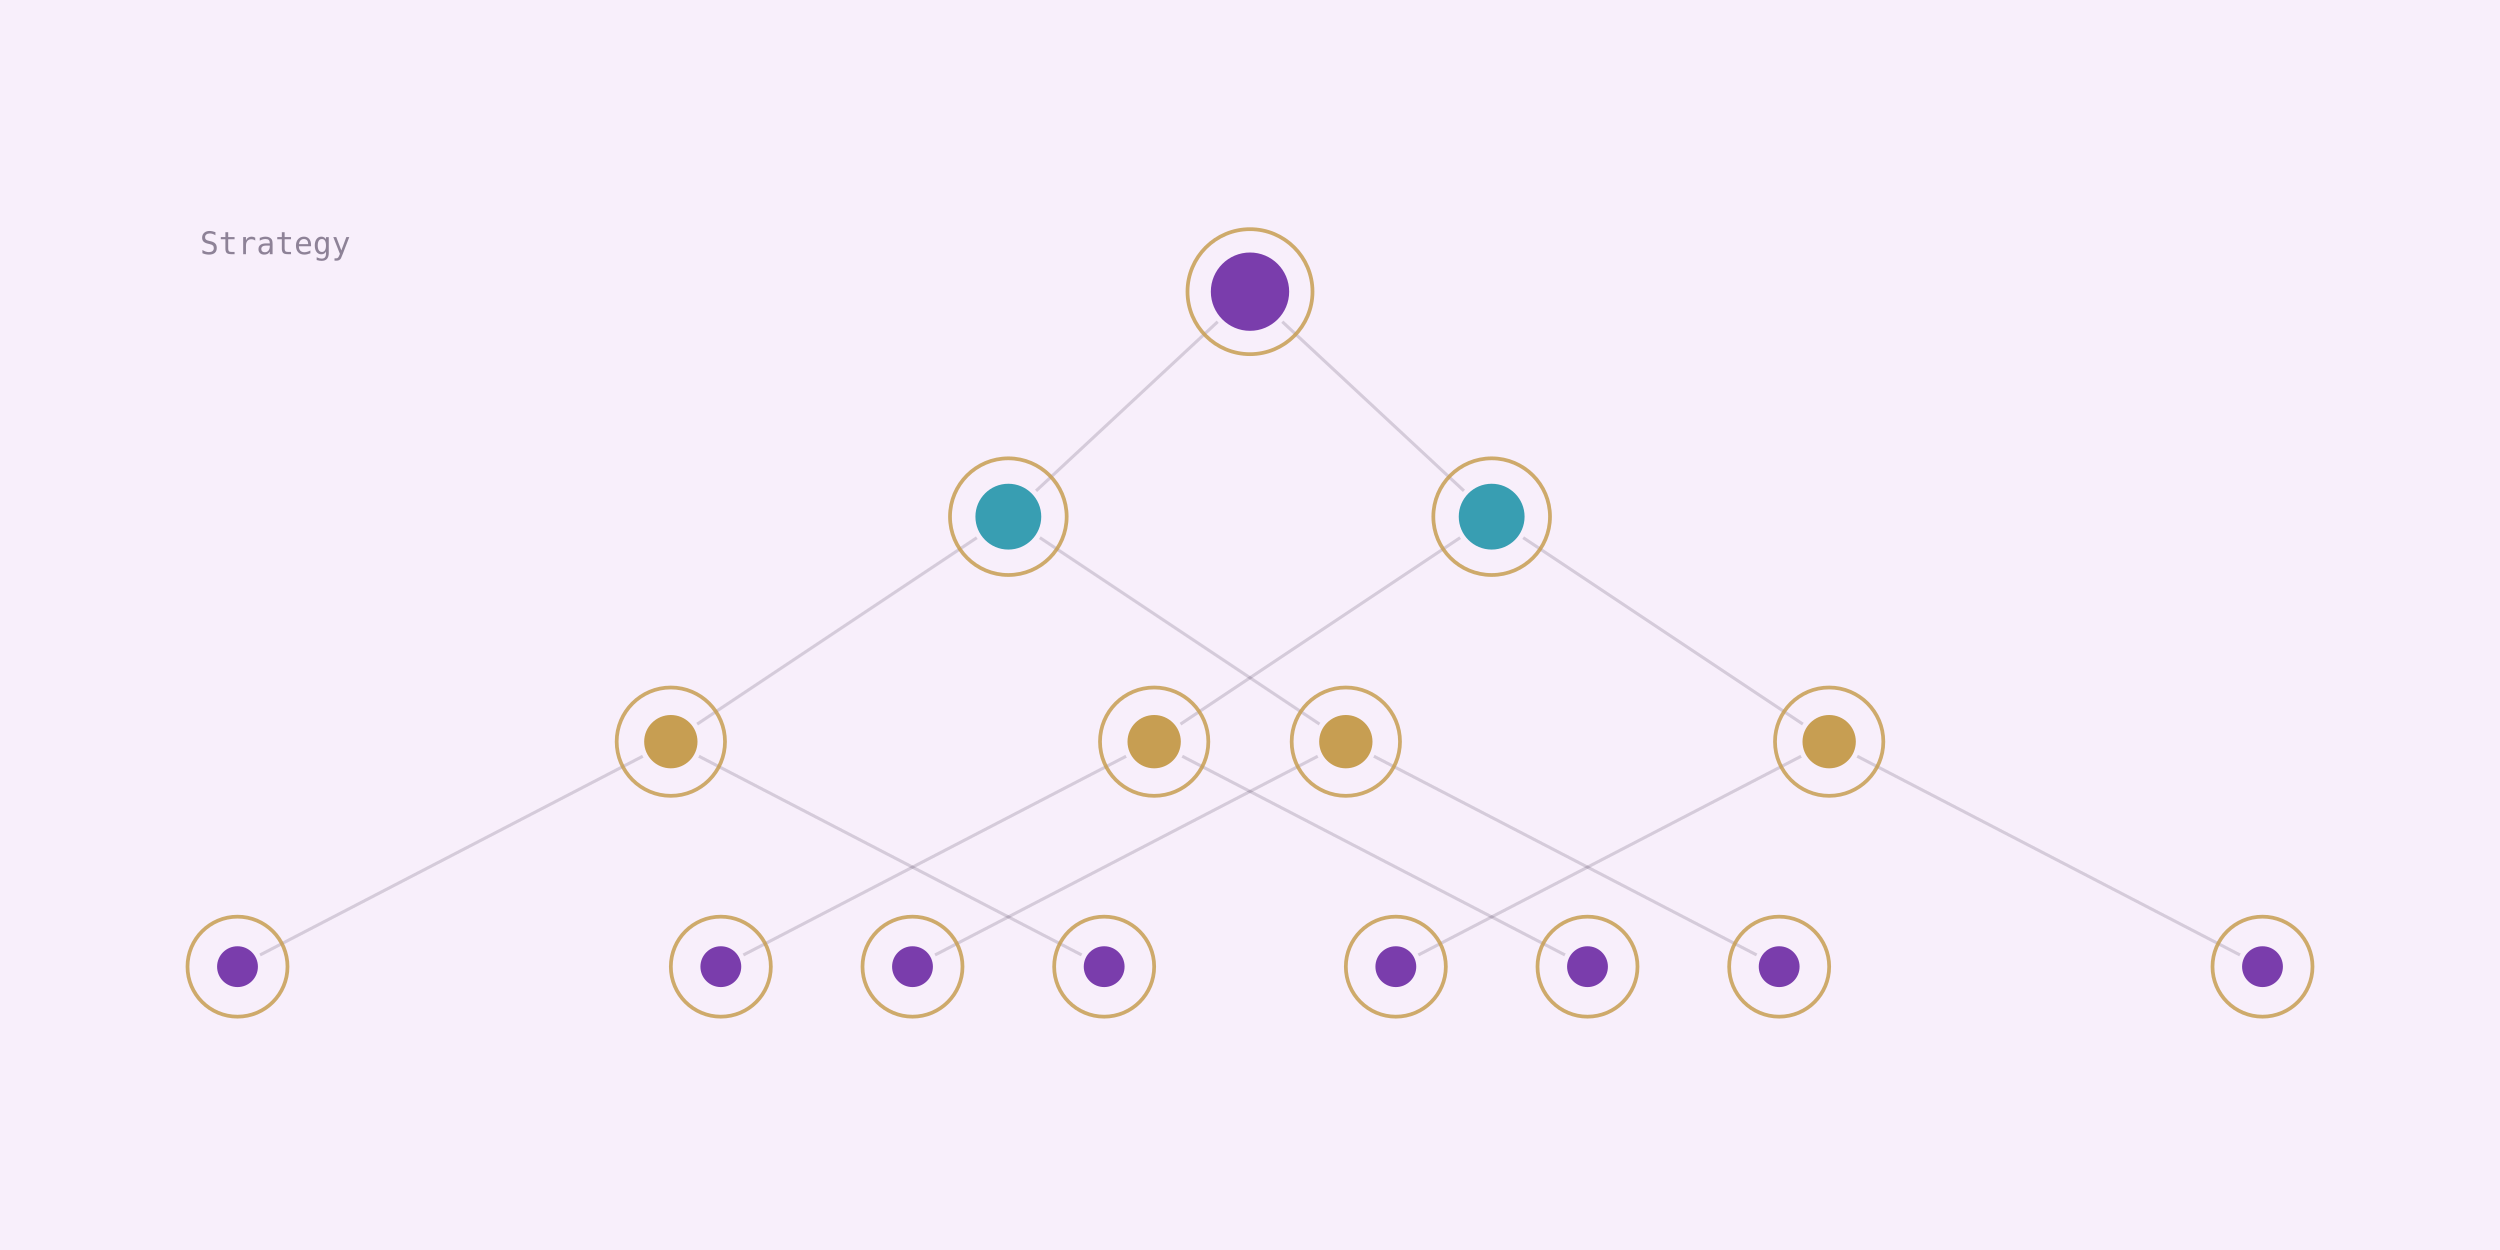
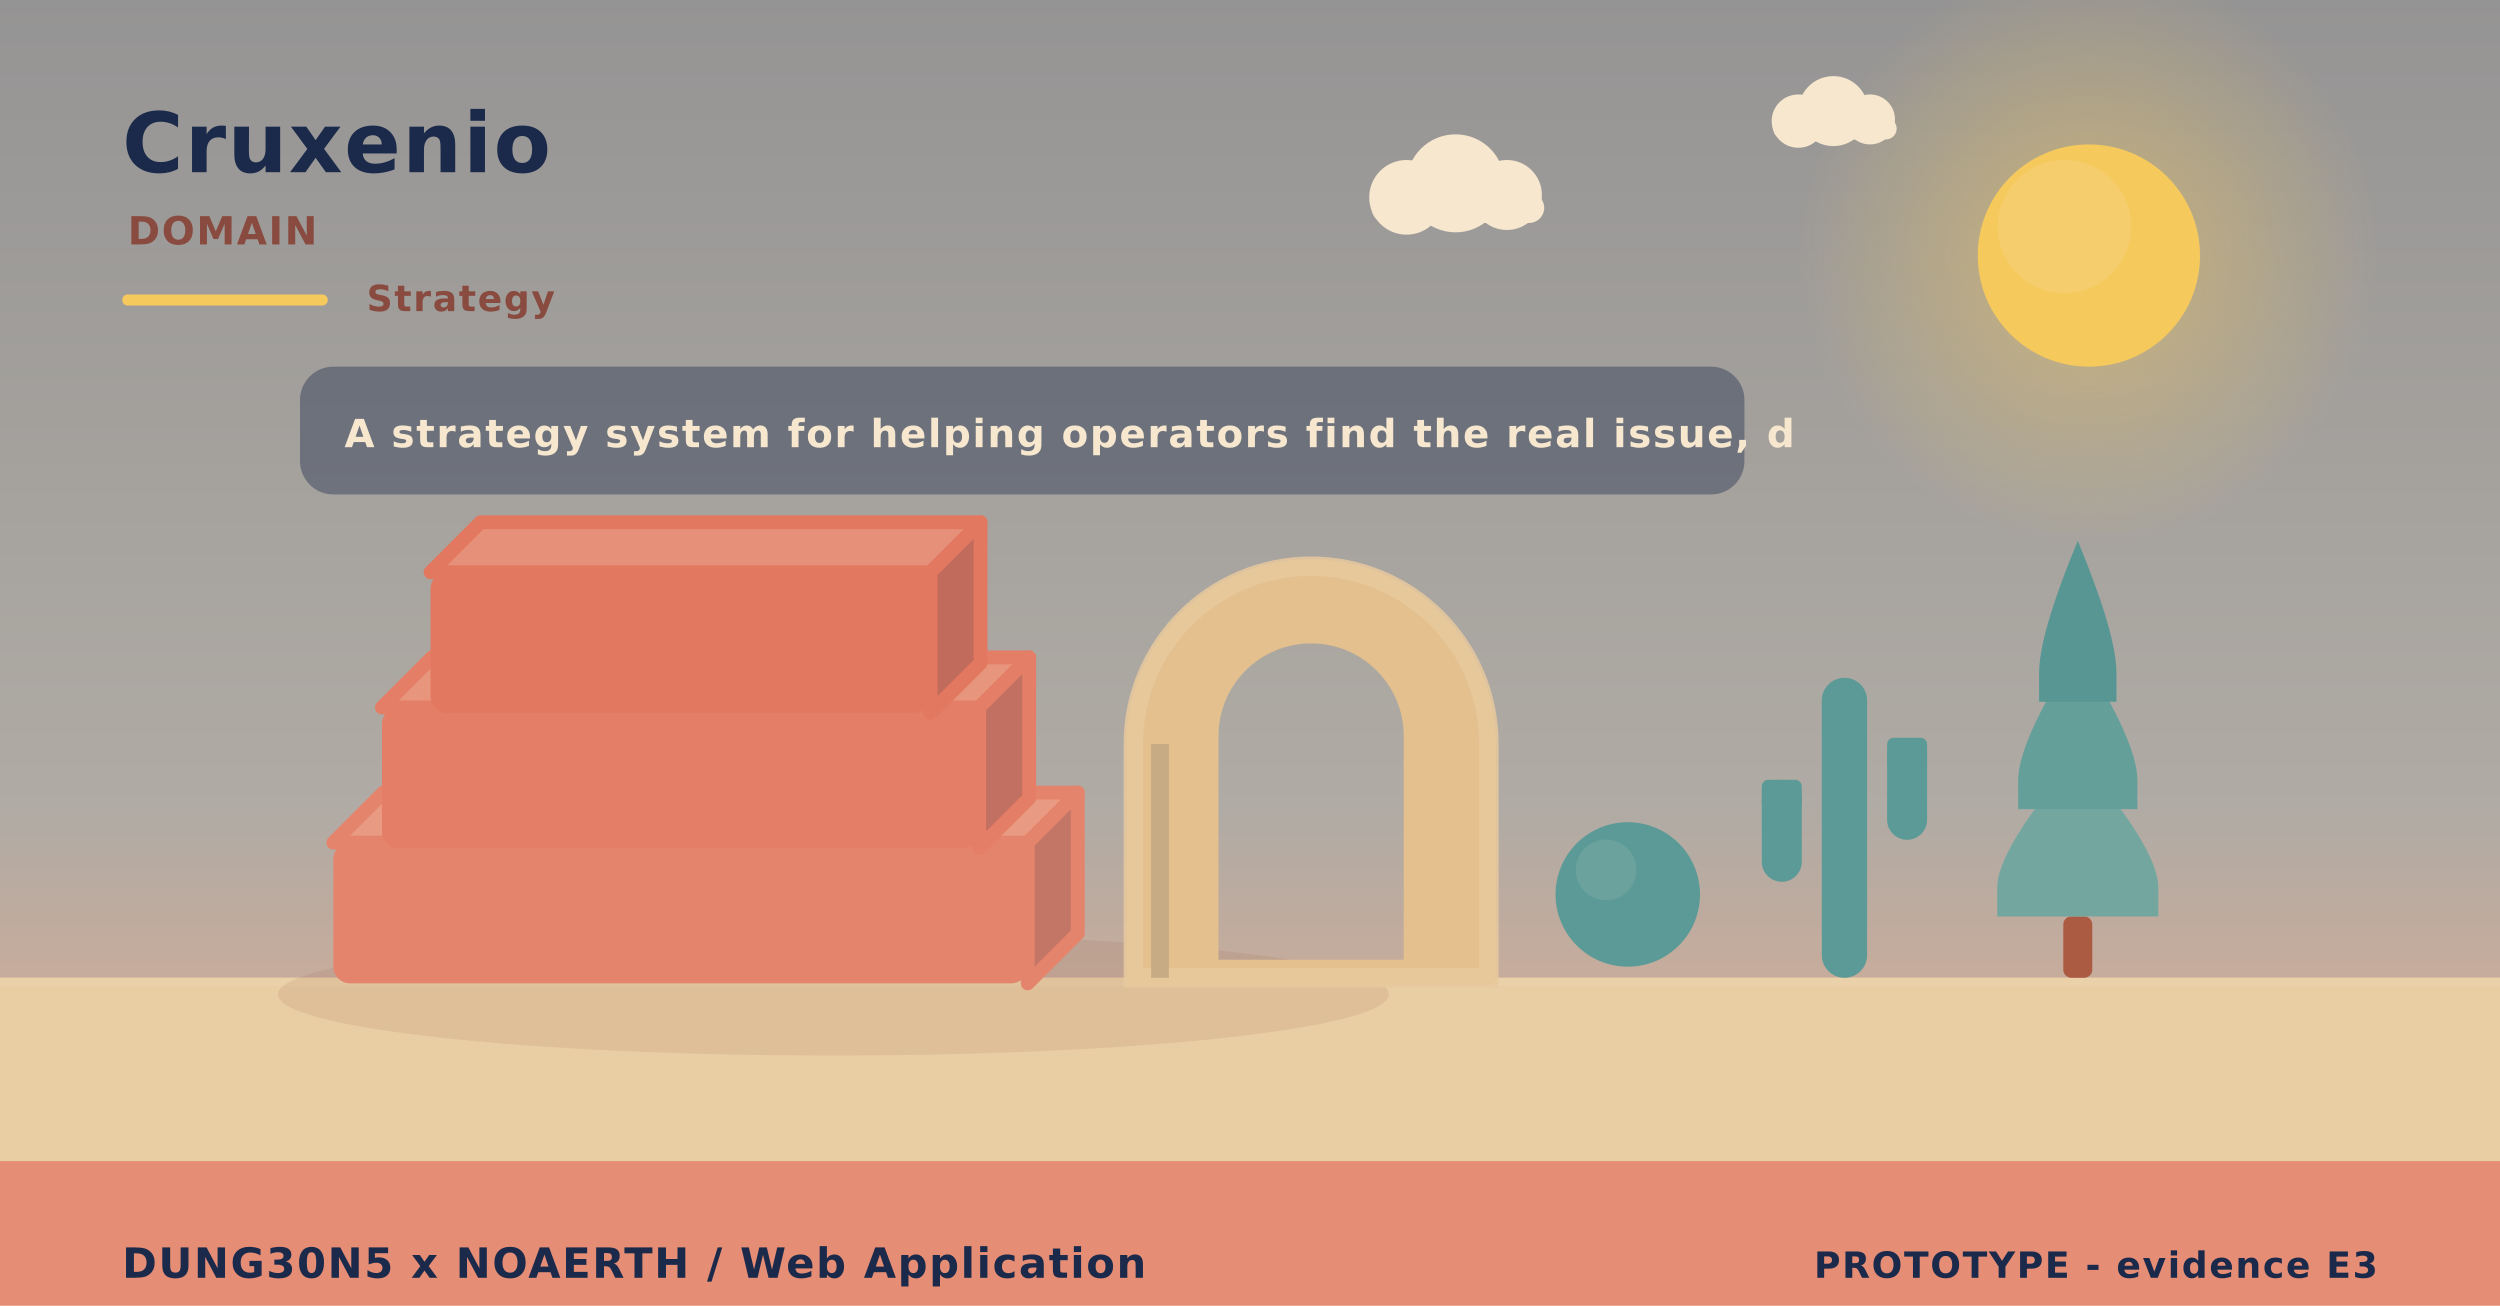
- <svg xmlns="http://www.w3.org/2000/svg" viewBox="0 0 1200 600" width="1200" height="600" role="img" aria-label="Cruxenio domain model">
-   <rect width="1200" height="600" fill="#f8effb" />
-   <defs>
-     <linearGradient id="gd" x1="0" y1="0" x2="1" y2="1">
-       <stop offset="0%" stop-color="#7a3dac" />
-       <stop offset="100%" stop-color="#389eb2" />
-     </linearGradient>
-   </defs>
-   <line x1="600.00" y1="140.00" x2="716.00" y2="248.00" stroke="rgba(37,22,52,0.300)" stroke-width="1.50" opacity="0.55" />
-   <line x1="600.00" y1="140.00" x2="484.00" y2="248.00" stroke="rgba(37,22,52,0.300)" stroke-width="1.50" opacity="0.55" />
-   <line x1="716.00" y1="248.00" x2="878.00" y2="356.00" stroke="rgba(37,22,52,0.300)" stroke-width="1.50" opacity="0.55" />
-   <line x1="716.00" y1="248.00" x2="554.00" y2="356.00" stroke="rgba(37,22,52,0.300)" stroke-width="1.50" opacity="0.55" />
-   <line x1="484.00" y1="248.00" x2="646.00" y2="356.00" stroke="rgba(37,22,52,0.300)" stroke-width="1.50" opacity="0.55" />
-   <line x1="484.00" y1="248.00" x2="322.00" y2="356.00" stroke="rgba(37,22,52,0.300)" stroke-width="1.50" opacity="0.55" />
-   <line x1="878.00" y1="356.00" x2="1086.00" y2="464.00" stroke="rgba(37,22,52,0.300)" stroke-width="1.50" opacity="0.55" />
-   <line x1="878.00" y1="356.00" x2="670.00" y2="464.00" stroke="rgba(37,22,52,0.300)" stroke-width="1.50" opacity="0.55" />
-   <line x1="554.00" y1="356.00" x2="762.00" y2="464.00" stroke="rgba(37,22,52,0.300)" stroke-width="1.50" opacity="0.55" />
-   <line x1="554.00" y1="356.00" x2="346.00" y2="464.00" stroke="rgba(37,22,52,0.300)" stroke-width="1.50" opacity="0.55" />
-   <line x1="646.00" y1="356.00" x2="854.00" y2="464.00" stroke="rgba(37,22,52,0.300)" stroke-width="1.50" opacity="0.55" />
-   <line x1="646.00" y1="356.00" x2="438.00" y2="464.00" stroke="rgba(37,22,52,0.300)" stroke-width="1.50" opacity="0.55" />
-   <line x1="322.00" y1="356.00" x2="530.00" y2="464.00" stroke="rgba(37,22,52,0.300)" stroke-width="1.50" opacity="0.55" />
-   <line x1="322.00" y1="356.00" x2="114.00" y2="464.00" stroke="rgba(37,22,52,0.300)" stroke-width="1.50" opacity="0.55" />
-   <circle cx="600.00" cy="140.00" r="20.00" fill="#7a3dac" opacity="1.00" stroke="#f8effb" stroke-width="2.40" />
+ <svg xmlns="http://www.w3.org/2000/svg" width="900" height="470" viewBox="0 0 900 470" role="img" aria-label="Cruxenio - the problem it addresses">
+   <linearGradient id="skym" x1="0" y1="0" x2="0" y2="1">
+     <stop offset="0" stop-color="#959494" />
+     <stop offset="0.62" stop-color="#b0aba4" />
+     <stop offset="1" stop-color="#f3ad8a" />
+   </linearGradient>
+   <rect width="900" height="470" fill="url(#skym)" />
+   <radialGradient id="sunm">
+     <stop offset="0.35" stop-color="#f5c95c" stop-opacity="0.34" />
+     <stop offset="1" stop-color="#f5c95c" stop-opacity="0" />
+   </radialGradient>
+   <circle cx="752" cy="92" r="104" fill="url(#sunm)" />
+   <circle cx="752" cy="92" r="40" fill="#f5c95c" />
+   <circle cx="743.2" cy="81.6" r="24" fill="#f5d27e" opacity="0.5" />
  <g>
-     <circle cx="600.00" cy="140.00" r="30.00" fill="none" stroke="#c79e52" stroke-width="1.80" opacity="0.85" />
-     <animate attributeName="opacity" values="0.25;1.0;0.25" dur="6.75s" begin="0.0s" repeatCount="indefinite" />
+     <circle cx="524" cy="66" r="17.64" fill="#f6e7ce" />
+     <circle cx="506.36" cy="71.04" r="13.44" fill="#f6e7ce" />
+     <circle cx="542.48" cy="70.2" r="12.6" fill="#f6e7ce" />
+     <rect x="493.76" y="69.36" width="62.16" height="10.92" rx="5.46" fill="#f6e7ce" />
+     <animateTransform attributeName="transform" type="translate" values="0 0;24 0;0 0" dur="36s" begin="0s" repeatCount="indefinite" />
  </g>
-   <circle cx="716.00" cy="248.00" r="17.00" fill="#389eb2" opacity="1.00" stroke="#f8effb" stroke-width="2.40" />
  <g>
-     <circle cx="716.00" cy="248.00" r="28.00" fill="none" stroke="#c79e52" stroke-width="1.80" opacity="0.85" />
-     <animate attributeName="opacity" values="0.25;1.0;0.25" dur="6.75s" begin="0.5s" repeatCount="indefinite" />
+     <circle cx="660" cy="40" r="12.6" fill="#f6e7ce" />
+     <circle cx="647.4" cy="43.6" r="9.6" fill="#f6e7ce" />
+     <circle cx="673.2" cy="43" r="9" fill="#f6e7ce" />
+     <rect x="638.4" y="42.4" width="44.4" height="7.8" rx="3.9" fill="#f6e7ce" />
+     <animateTransform attributeName="transform" type="translate" values="0 0;-18 0;0 0" dur="46s" begin="3s" repeatCount="indefinite" />
  </g>
-   <circle cx="484.00" cy="248.00" r="17.00" fill="#389eb2" opacity="1.00" stroke="#f8effb" stroke-width="2.40" />
-   <g>
-     <circle cx="484.00" cy="248.00" r="28.00" fill="none" stroke="#c79e52" stroke-width="1.80" opacity="0.85" />
-     <animate attributeName="opacity" values="0.25;1.0;0.25" dur="6.75s" begin="0.62s" repeatCount="indefinite" />
-   </g>
-   <circle cx="878.00" cy="356.00" r="14.00" fill="#c79e52" opacity="1.00" stroke="#f8effb" stroke-width="2.40" />
-   <g>
-     <circle cx="878.00" cy="356.00" r="26.00" fill="none" stroke="#c79e52" stroke-width="1.80" opacity="0.85" />
-     <animate attributeName="opacity" values="0.25;1.0;0.25" dur="6.75s" begin="1.0s" repeatCount="indefinite" />
-   </g>
-   <circle cx="554.00" cy="356.00" r="14.00" fill="#c79e52" opacity="1.00" stroke="#f8effb" stroke-width="2.40" />
-   <g>
-     <circle cx="554.00" cy="356.00" r="26.00" fill="none" stroke="#c79e52" stroke-width="1.80" opacity="0.85" />
-     <animate attributeName="opacity" values="0.25;1.0;0.25" dur="6.75s" begin="1.12s" repeatCount="indefinite" />
-   </g>
-   <circle cx="646.00" cy="356.00" r="14.00" fill="#c79e52" opacity="1.00" stroke="#f8effb" stroke-width="2.40" />
-   <g>
-     <circle cx="646.00" cy="356.00" r="26.00" fill="none" stroke="#c79e52" stroke-width="1.80" opacity="0.85" />
-     <animate attributeName="opacity" values="0.25;1.0;0.25" dur="6.75s" begin="1.24s" repeatCount="indefinite" />
-   </g>
-   <circle cx="322.00" cy="356.00" r="14.00" fill="#c79e52" opacity="1.00" stroke="#f8effb" stroke-width="2.40" />
-   <g>
-     <circle cx="322.00" cy="356.00" r="26.00" fill="none" stroke="#c79e52" stroke-width="1.80" opacity="0.85" />
-     <animate attributeName="opacity" values="0.25;1.0;0.25" dur="6.75s" begin="1.36s" repeatCount="indefinite" />
-   </g>
-   <circle cx="1086.00" cy="464.00" r="11.00" fill="#7a3dac" opacity="1.00" stroke="#f8effb" stroke-width="2.40" />
-   <g>
-     <circle cx="1086.00" cy="464.00" r="24.00" fill="none" stroke="#c79e52" stroke-width="1.80" opacity="0.85" />
-     <animate attributeName="opacity" values="0.25;1.0;0.25" dur="6.75s" begin="1.5s" repeatCount="indefinite" />
-   </g>
-   <circle cx="670.00" cy="464.00" r="11.00" fill="#7a3dac" opacity="1.00" stroke="#f8effb" stroke-width="2.40" />
-   <g>
-     <circle cx="670.00" cy="464.00" r="24.00" fill="none" stroke="#c79e52" stroke-width="1.80" opacity="0.85" />
-     <animate attributeName="opacity" values="0.25;1.0;0.25" dur="6.75s" begin="1.62s" repeatCount="indefinite" />
-   </g>
-   <circle cx="762.00" cy="464.00" r="11.00" fill="#7a3dac" opacity="1.00" stroke="#f8effb" stroke-width="2.40" />
-   <g>
-     <circle cx="762.00" cy="464.00" r="24.00" fill="none" stroke="#c79e52" stroke-width="1.80" opacity="0.85" />
-     <animate attributeName="opacity" values="0.25;1.0;0.25" dur="6.75s" begin="1.74s" repeatCount="indefinite" />
-   </g>
-   <circle cx="346.00" cy="464.00" r="11.00" fill="#7a3dac" opacity="1.00" stroke="#f8effb" stroke-width="2.40" />
-   <g>
-     <circle cx="346.00" cy="464.00" r="24.00" fill="none" stroke="#c79e52" stroke-width="1.80" opacity="0.85" />
-     <animate attributeName="opacity" values="0.25;1.0;0.25" dur="6.75s" begin="1.86s" repeatCount="indefinite" />
-   </g>
-   <circle cx="854.00" cy="464.00" r="11.00" fill="#7a3dac" opacity="1.00" stroke="#f8effb" stroke-width="2.40" />
-   <g>
-     <circle cx="854.00" cy="464.00" r="24.00" fill="none" stroke="#c79e52" stroke-width="1.80" opacity="0.85" />
-     <animate attributeName="opacity" values="0.25;1.0;0.25" dur="6.75s" begin="1.98s" repeatCount="indefinite" />
-   </g>
-   <circle cx="438.00" cy="464.00" r="11.00" fill="#7a3dac" opacity="1.00" stroke="#f8effb" stroke-width="2.40" />
-   <g>
-     <circle cx="438.00" cy="464.00" r="24.00" fill="none" stroke="#c79e52" stroke-width="1.80" opacity="0.85" />
-     <animate attributeName="opacity" values="0.25;1.0;0.25" dur="6.75s" begin="2.1s" repeatCount="indefinite" />
-   </g>
-   <circle cx="530.00" cy="464.00" r="11.00" fill="#7a3dac" opacity="1.00" stroke="#f8effb" stroke-width="2.40" />
-   <g>
-     <circle cx="530.00" cy="464.00" r="24.00" fill="none" stroke="#c79e52" stroke-width="1.80" opacity="0.85" />
-     <animate attributeName="opacity" values="0.25;1.0;0.25" dur="6.75s" begin="2.22s" repeatCount="indefinite" />
-   </g>
-   <circle cx="114.00" cy="464.00" r="11.00" fill="#7a3dac" opacity="1.00" stroke="#f8effb" stroke-width="2.40" />
-   <g>
-     <circle cx="114.00" cy="464.00" r="24.00" fill="none" stroke="#c79e52" stroke-width="1.80" opacity="0.85" />
-     <animate attributeName="opacity" values="0.25;1.0;0.25" dur="6.75s" begin="2.34s" repeatCount="indefinite" />
-   </g>
-   <text x="96" y="122" font-family="ui-monospace,Menlo,monospace" font-size="15" fill="rgba(37,22,52,0.500)">Strategy</text>
+   <rect x="0" y="352" width="900" height="118" fill="#e9cda3" />
+   <rect x="0" y="352" width="900" height="3" fill="#ebd1a9" />
+   <text x="44" y="62" font-family="Verdana,DejaVu Sans,sans-serif" font-size="30" font-weight="700" letter-spacing="0.6" fill="#1b2a4a" text-anchor="start">Cruxenio</text>
+   <text x="46" y="88" font-family="Verdana,DejaVu Sans,sans-serif" font-size="14" font-weight="700" letter-spacing="0.6" fill="#894b3f" text-anchor="start">DOMAIN</text>
+   <rect x="44" y="106" width="74" height="4" rx="2" fill="#f5c95c" />
+   <text x="132" y="112" font-family="Verdana,DejaVu Sans,sans-serif" font-size="13" font-weight="700" letter-spacing="0.6" fill="#894b3f" text-anchor="start">Strategy</text>
+   <ellipse cx="300" cy="358" rx="200" ry="22" fill="rgba(138,90,68,0.11)" />
+   <path d="M120,303.33 L370,303.33 L388,285.33 L138,285.33 Z" fill="#e99a82" stroke="#e5846c" stroke-width="5" stroke-linejoin="round" />
+   <path d="M370,303.33 L388,285.33 L388,336 L370,354 Z" fill="#c37566" stroke="#e5846c" stroke-width="5" stroke-linejoin="round" />
+   <rect x="120" y="303.33" width="250" height="50.67" rx="6" fill="#e5846c" />
+   <path d="M137.5,254.67 L352.5,254.67 L370.5,236.67 L155.5,236.67 Z" fill="#e8957d" stroke="#e47e66" stroke-width="5" stroke-linejoin="round" />
+   <path d="M352.5,254.67 L370.5,236.67 L370.5,287.33 L352.5,305.33 Z" fill="#c27061" stroke="#e47e66" stroke-width="5" stroke-linejoin="round" />
+   <rect x="137.5" y="254.67" width="215" height="50.67" rx="6" fill="#e47e66" />
+   <path d="M155,206 L335,206 L353,188 L173,188 Z" fill="#e79079" stroke="#e37861" stroke-width="5" stroke-linejoin="round" />
+   <path d="M335,206 L353,188 L353,238.67 L335,256.67 Z" fill="#c16b5d" stroke="#e37861" stroke-width="5" stroke-linejoin="round" />
+   <rect x="155" y="206" width="180" height="50.67" rx="6" fill="#e37861" />
+   <path d="M408,352 L408,267.84 A64,64 0 0 1 536,267.84 L536,352 Z M436.16,348 L436.16,264.97 A35.84,35.84 0 0 1 507.84,264.97 L507.84,348 Z" fill="#e3c08d" fill-rule="evenodd" stroke="#e3c08d" stroke-width="5" stroke-linejoin="round" />
+   <path d="M408,352 L408,267.84 A64,64 0 0 1 536,267.84 L536,352 Z" fill="none" stroke="#e8c99d" stroke-width="7" stroke-linecap="round" opacity="0.85" />
+   <rect x="414.4" y="267.84" width="6.4" height="84.16" fill="#c7ab84" />
+   <circle cx="586" cy="322" r="26" fill="#5b9a97" />
+   <circle cx="578.2" cy="313.16" r="10.92" fill="#7aa9a2" opacity="0.55" />
+   <rect x="655.84" y="244" width="16.32" height="108" rx="8.16" fill="#5b9a97" />
+   <rect x="634.24" y="280.72" width="14.4" height="36.72" rx="7.2" fill="#5b9a97" />
+   <rect x="634.24" y="280.72" width="14.4" height="10.8" rx="2.4" fill="#5b9a97" />
+   <rect x="679.36" y="265.6" width="14.4" height="36.72" rx="7.2" fill="#5b9a97" />
+   <rect x="679.36" y="265.6" width="14.4" height="10.8" rx="2.4" fill="#5b9a97" />
+   <rect x="742.78" y="329.92" width="10.44" height="22.08" rx="2.9" fill="#ac5b43" />
+   <path d="M748,271.96 Q719,305.58 719,319.49 Q719,329.92 719,329.92 L777,329.92 Q777,329.92 777,319.49 Q777,305.58 748,271.96 Z" fill="#74a6a0" />
+   <path d="M748,233.32 Q726.54,266.94 726.54,280.85 Q726.54,291.28 726.54,291.28 L769.46,291.28 Q769.46,291.28 769.46,280.85 Q769.46,266.94 748,233.32 Z" fill="#649f9a" />
+   <path d="M748,194.68 Q734.08,228.3 734.08,242.21 Q734.08,252.64 734.08,252.64 L761.92,252.64 Q761.92,252.64 761.92,242.21 Q761.92,228.3 748,194.68 Z" fill="#589694" />
+   <rect x="108" y="132" width="520" height="46" rx="12" fill="rgba(27,42,74,0.42)" opacity="0.94" />
+   <text x="124" y="161" font-family="Verdana,DejaVu Sans,sans-serif" font-size="14" font-weight="700" letter-spacing="0.6" fill="#f6e7ce" text-anchor="start">A strategy system for helping operators find the real issue, d</text>
+   <rect x="0" y="418" width="900" height="52" rx="0" fill="#e68972" opacity="0.94" />
+   <text x="44" y="460" font-family="Verdana,DejaVu Sans,sans-serif" font-size="15" font-weight="700" letter-spacing="0.6" fill="#1b2a4a" text-anchor="start">DUNG30N5 x NOAERTH  /  Web Application</text>
+   <text x="856" y="460" font-family="Verdana,DejaVu Sans,sans-serif" font-size="13" font-weight="700" letter-spacing="0.6" fill="#1b2a4a" text-anchor="end">PROTOTYPE  -  evidence E3</text>
</svg>
